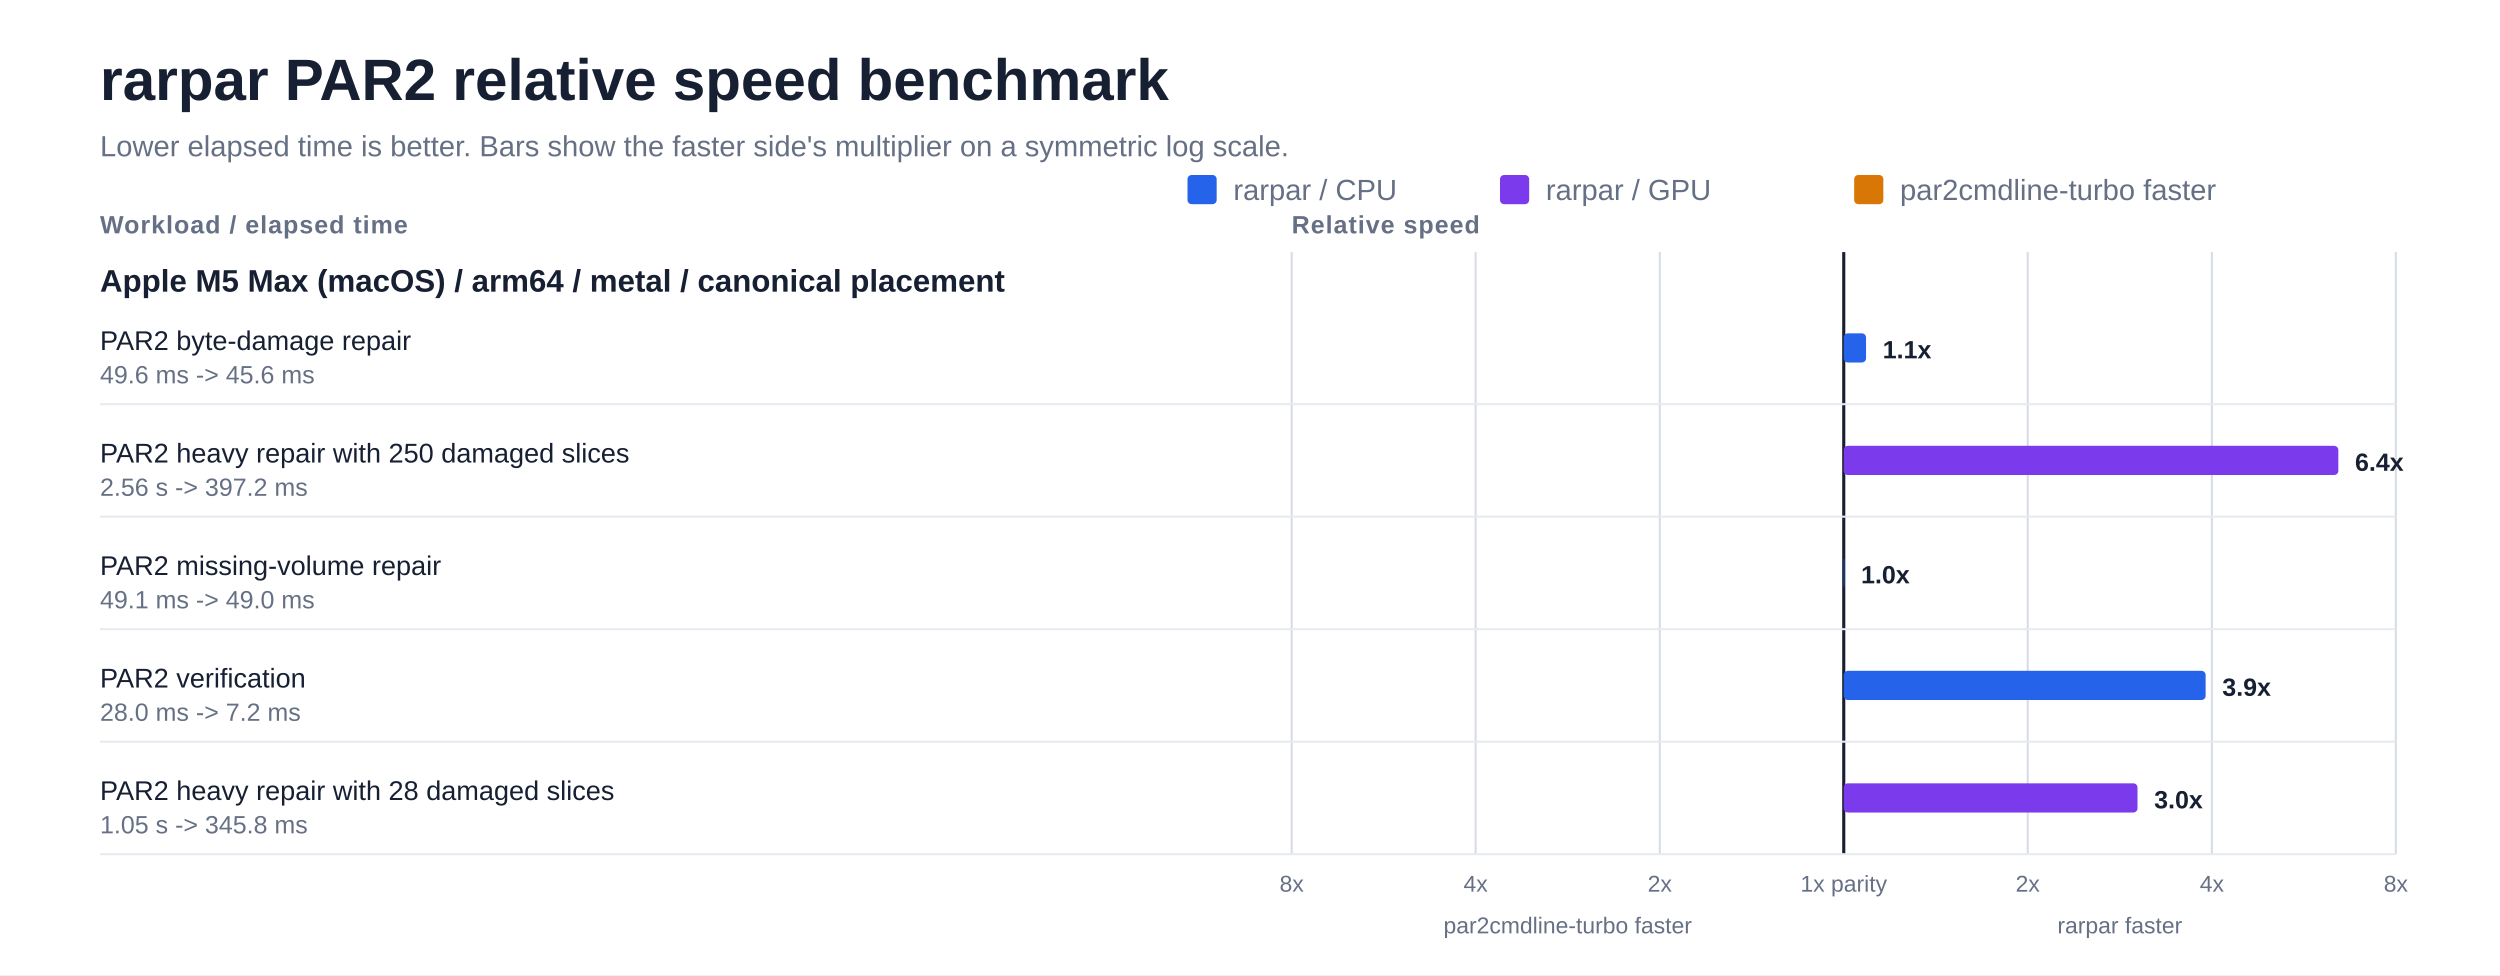
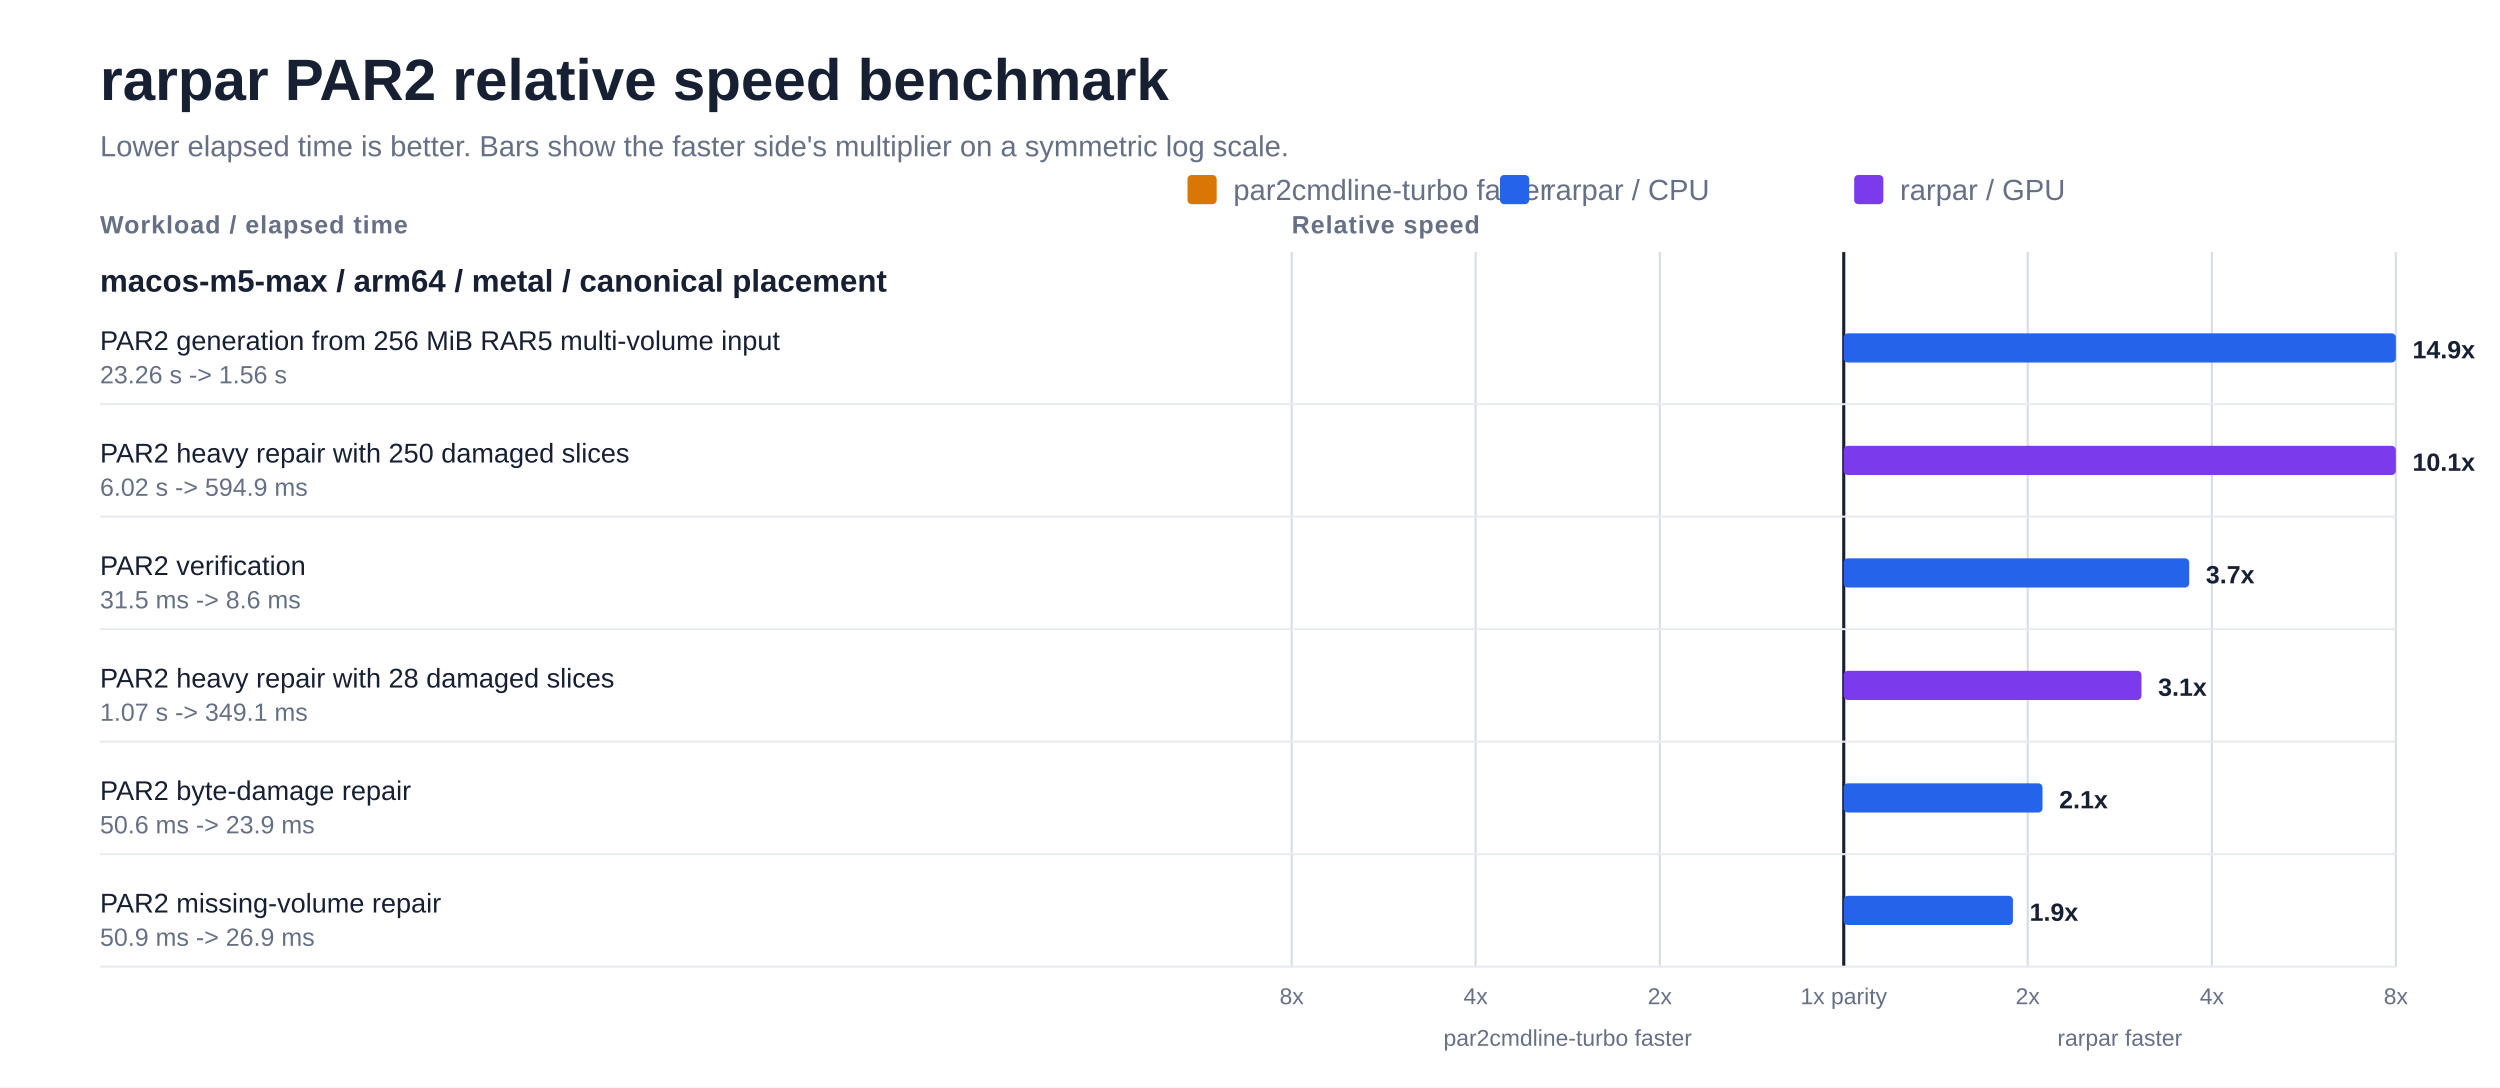
- <svg xmlns="http://www.w3.org/2000/svg" width="1200" height="468" viewBox="0 0 1200 468" role="img" aria-labelledby="title desc">
+ <svg xmlns="http://www.w3.org/2000/svg" width="1200" height="522" viewBox="0 0 1200 522" role="img" aria-labelledby="title desc">
  <style>
    .bg { fill: #ffffff; } text { font-family: Arial, sans-serif; fill: #172033; }
    .title { font-size: 28px; font-weight: 600; } .subtitle { font-size: 14px; fill: #667085; }
    .column { font-size: 12px; font-weight: 600; fill: #667085; letter-spacing: .04em; text-transform: uppercase; }
    .machine { font-size: 15px; font-weight: 600; } .workload { font-size: 13px; font-weight: 500; }
    .timing { font-size: 12px; fill: #667085; } .tick { font-size: 11px; fill: #667085; } .ratio { font-size: 12px; font-weight: 600; }
    .grid { stroke: #d7dce5; stroke-width: 1; } .parity { stroke: #172033; stroke-width: 1.5; } .rule { stroke: #e7eaf0; stroke-width: 1; }
    .cpu { fill: #2563eb; } .gpu { fill: #7c3aed; } .slower { fill: #d97706; }
    @media (prefers-color-scheme: dark) { .bg { fill: #0d1117; } text { fill: #e6edf3; } .subtitle, .column, .timing, .tick { fill: #9ca7b5; } .grid { stroke: #30363d; } .parity { stroke: #e6edf3; } .rule { stroke: #21262d; } .cpu { fill: #58a6ff; } .gpu { fill: #bc8cff; } .slower { fill: #f2a65a; } }
  </style>
-   <rect class="bg" width="1200" height="468" />
+   <rect class="bg" width="1200" height="522" />
  <text class="title" x="48" y="48">rarpar PAR2 relative speed benchmark</text>
  <text class="subtitle" x="48" y="75">Lower elapsed time is better. Bars show the faster side's multiplier on a symmetric log scale.</text>
  <g aria-label="Legend">
-     <rect class="cpu" x="570" y="84" width="14" height="14" rx="2" />
-     <text class="subtitle" x="592" y="96">rarpar / CPU</text>
-     <rect class="gpu" x="720" y="84" width="14" height="14" rx="2" />
-     <text class="subtitle" x="742" y="96">rarpar / GPU</text>
-     <rect class="slower" x="890" y="84" width="14" height="14" rx="2" />
-     <text class="subtitle" x="912" y="96">par2cmdline-turbo faster</text>
+     <rect class="slower" x="570" y="84" width="14" height="14" rx="2" />
+     <text class="subtitle" x="592" y="96">par2cmdline-turbo faster</text>
+     <rect class="cpu" x="720" y="84" width="14" height="14" rx="2" />
+     <text class="subtitle" x="742" y="96">rarpar / CPU</text>
+     <rect class="gpu" x="890" y="84" width="14" height="14" rx="2" />
+     <text class="subtitle" x="912" y="96">rarpar / GPU</text>
  </g>
  <text class="column" x="48" y="112">Workload / elapsed time</text>
  <text class="column" x="620" y="112">Relative speed</text>
  <g aria-label="Relative speed axis">
-     <line class="grid" x1="620.0" y1="121" x2="620.0" y2="410" />
-     <text class="tick" x="620.0" y="428" text-anchor="middle">8x</text>
-     <line class="grid" x1="708.3" y1="121" x2="708.3" y2="410" />
-     <text class="tick" x="708.3" y="428" text-anchor="middle">4x</text>
-     <line class="grid" x1="796.7" y1="121" x2="796.7" y2="410" />
-     <text class="tick" x="796.7" y="428" text-anchor="middle">2x</text>
-     <line class="parity" x1="885.0" y1="121" x2="885.0" y2="410" />
-     <text class="tick" x="885.0" y="428" text-anchor="middle">1x parity</text>
-     <line class="grid" x1="973.3" y1="121" x2="973.3" y2="410" />
-     <text class="tick" x="973.3" y="428" text-anchor="middle">2x</text>
-     <line class="grid" x1="1061.7" y1="121" x2="1061.7" y2="410" />
-     <text class="tick" x="1061.7" y="428" text-anchor="middle">4x</text>
-     <line class="grid" x1="1150.0" y1="121" x2="1150.0" y2="410" />
-     <text class="tick" x="1150.0" y="428" text-anchor="middle">8x</text>
-     <text class="tick" x="752.5" y="448" text-anchor="middle">par2cmdline-turbo faster</text>
-     <text class="tick" x="1017.5" y="448" text-anchor="middle">rarpar faster</text>
+     <line class="grid" x1="620.0" y1="121" x2="620.0" y2="464" />
+     <text class="tick" x="620.0" y="482" text-anchor="middle">8x</text>
+     <line class="grid" x1="708.3" y1="121" x2="708.3" y2="464" />
+     <text class="tick" x="708.3" y="482" text-anchor="middle">4x</text>
+     <line class="grid" x1="796.7" y1="121" x2="796.7" y2="464" />
+     <text class="tick" x="796.7" y="482" text-anchor="middle">2x</text>
+     <line class="parity" x1="885.0" y1="121" x2="885.0" y2="464" />
+     <text class="tick" x="885.0" y="482" text-anchor="middle">1x parity</text>
+     <line class="grid" x1="973.3" y1="121" x2="973.3" y2="464" />
+     <text class="tick" x="973.3" y="482" text-anchor="middle">2x</text>
+     <line class="grid" x1="1061.7" y1="121" x2="1061.7" y2="464" />
+     <text class="tick" x="1061.7" y="482" text-anchor="middle">4x</text>
+     <line class="grid" x1="1150.0" y1="121" x2="1150.0" y2="464" />
+     <text class="tick" x="1150.0" y="482" text-anchor="middle">8x</text>
+     <text class="tick" x="752.5" y="502" text-anchor="middle">par2cmdline-turbo faster</text>
+     <text class="tick" x="1017.5" y="502" text-anchor="middle">rarpar faster</text>
  </g>
  <g aria-label="PAR2 benchmarks">
-     <text class="machine" x="48" y="140">Apple M5 Max (macOS) / arm64 / metal / canonical placement</text>
-     <text class="workload" x="48" y="168">PAR2 byte-damage repair</text>
-     <text class="timing" x="48" y="184">49.6 ms -&gt; 45.6 ms</text>
-     <rect class="cpu" x="885.0" y="160" width="10.7" height="14" rx="2" />
-     <text class="ratio" x="903.7" y="172">1.1x</text>
+     <text class="machine" x="48" y="140">macos-m5-max / arm64 / metal / canonical placement</text>
+     <text class="workload" x="48" y="168">PAR2 generation from 256 MiB RAR5 multi-volume input</text>
+     <text class="timing" x="48" y="184">23.26 s -&gt; 1.56 s</text>
+     <rect class="cpu" x="885.0" y="160" width="265.0" height="14" rx="2" />
+     <text class="ratio" x="1158.0" y="172">14.9x</text>
    <line class="rule" x1="48" y1="194" x2="1150" y2="194" />
    <text class="workload" x="48" y="222">PAR2 heavy repair with 250 damaged slices</text>
-     <text class="timing" x="48" y="238">2.56 s -&gt; 397.2 ms</text>
-     <rect class="gpu" x="885.0" y="214" width="237.4" height="14" rx="2" />
-     <text class="ratio" x="1130.4" y="226">6.4x</text>
+     <text class="timing" x="48" y="238">6.02 s -&gt; 594.9 ms</text>
+     <rect class="gpu" x="885.0" y="214" width="265.0" height="14" rx="2" />
+     <text class="ratio" x="1158.0" y="226">10.1x</text>
    <line class="rule" x1="48" y1="248" x2="1150" y2="248" />
-     <text class="workload" x="48" y="276">PAR2 missing-volume repair</text>
-     <text class="timing" x="48" y="292">49.1 ms -&gt; 49.0 ms</text>
-     <rect class="cpu" x="885.0" y="268" width="0.3" height="14" rx="2" />
-     <text class="ratio" x="893.3" y="280">1.0x</text>
+     <text class="workload" x="48" y="276">PAR2 verification</text>
+     <text class="timing" x="48" y="292">31.5 ms -&gt; 8.6 ms</text>
+     <rect class="cpu" x="885.0" y="268" width="165.8" height="14" rx="2" />
+     <text class="ratio" x="1058.8" y="280">3.7x</text>
    <line class="rule" x1="48" y1="302" x2="1150" y2="302" />
-     <text class="workload" x="48" y="330">PAR2 verification</text>
-     <text class="timing" x="48" y="346">28.0 ms -&gt; 7.2 ms</text>
-     <rect class="cpu" x="885.0" y="322" width="173.7" height="14" rx="2" />
-     <text class="ratio" x="1066.7" y="334">3.9x</text>
+     <text class="workload" x="48" y="330">PAR2 heavy repair with 28 damaged slices</text>
+     <text class="timing" x="48" y="346">1.07 s -&gt; 349.1 ms</text>
+     <rect class="gpu" x="885.0" y="322" width="142.9" height="14" rx="2" />
+     <text class="ratio" x="1035.9" y="334">3.1x</text>
    <line class="rule" x1="48" y1="356" x2="1150" y2="356" />
-     <text class="workload" x="48" y="384">PAR2 heavy repair with 28 damaged slices</text>
-     <text class="timing" x="48" y="400">1.05 s -&gt; 345.8 ms</text>
-     <rect class="gpu" x="885.0" y="376" width="141.0" height="14" rx="2" />
-     <text class="ratio" x="1034.0" y="388">3.0x</text>
+     <text class="workload" x="48" y="384">PAR2 byte-damage repair</text>
+     <text class="timing" x="48" y="400">50.6 ms -&gt; 23.9 ms</text>
+     <rect class="cpu" x="885.0" y="376" width="95.4" height="14" rx="2" />
+     <text class="ratio" x="988.4" y="388">2.1x</text>
    <line class="rule" x1="48" y1="410" x2="1150" y2="410" />
+     <text class="workload" x="48" y="438">PAR2 missing-volume repair</text>
+     <text class="timing" x="48" y="454">50.9 ms -&gt; 26.9 ms</text>
+     <rect class="cpu" x="885.0" y="430" width="81.2" height="14" rx="2" />
+     <text class="ratio" x="974.2" y="442">1.9x</text>
+     <line class="rule" x1="48" y1="464" x2="1150" y2="464" />
  </g>
</svg>
